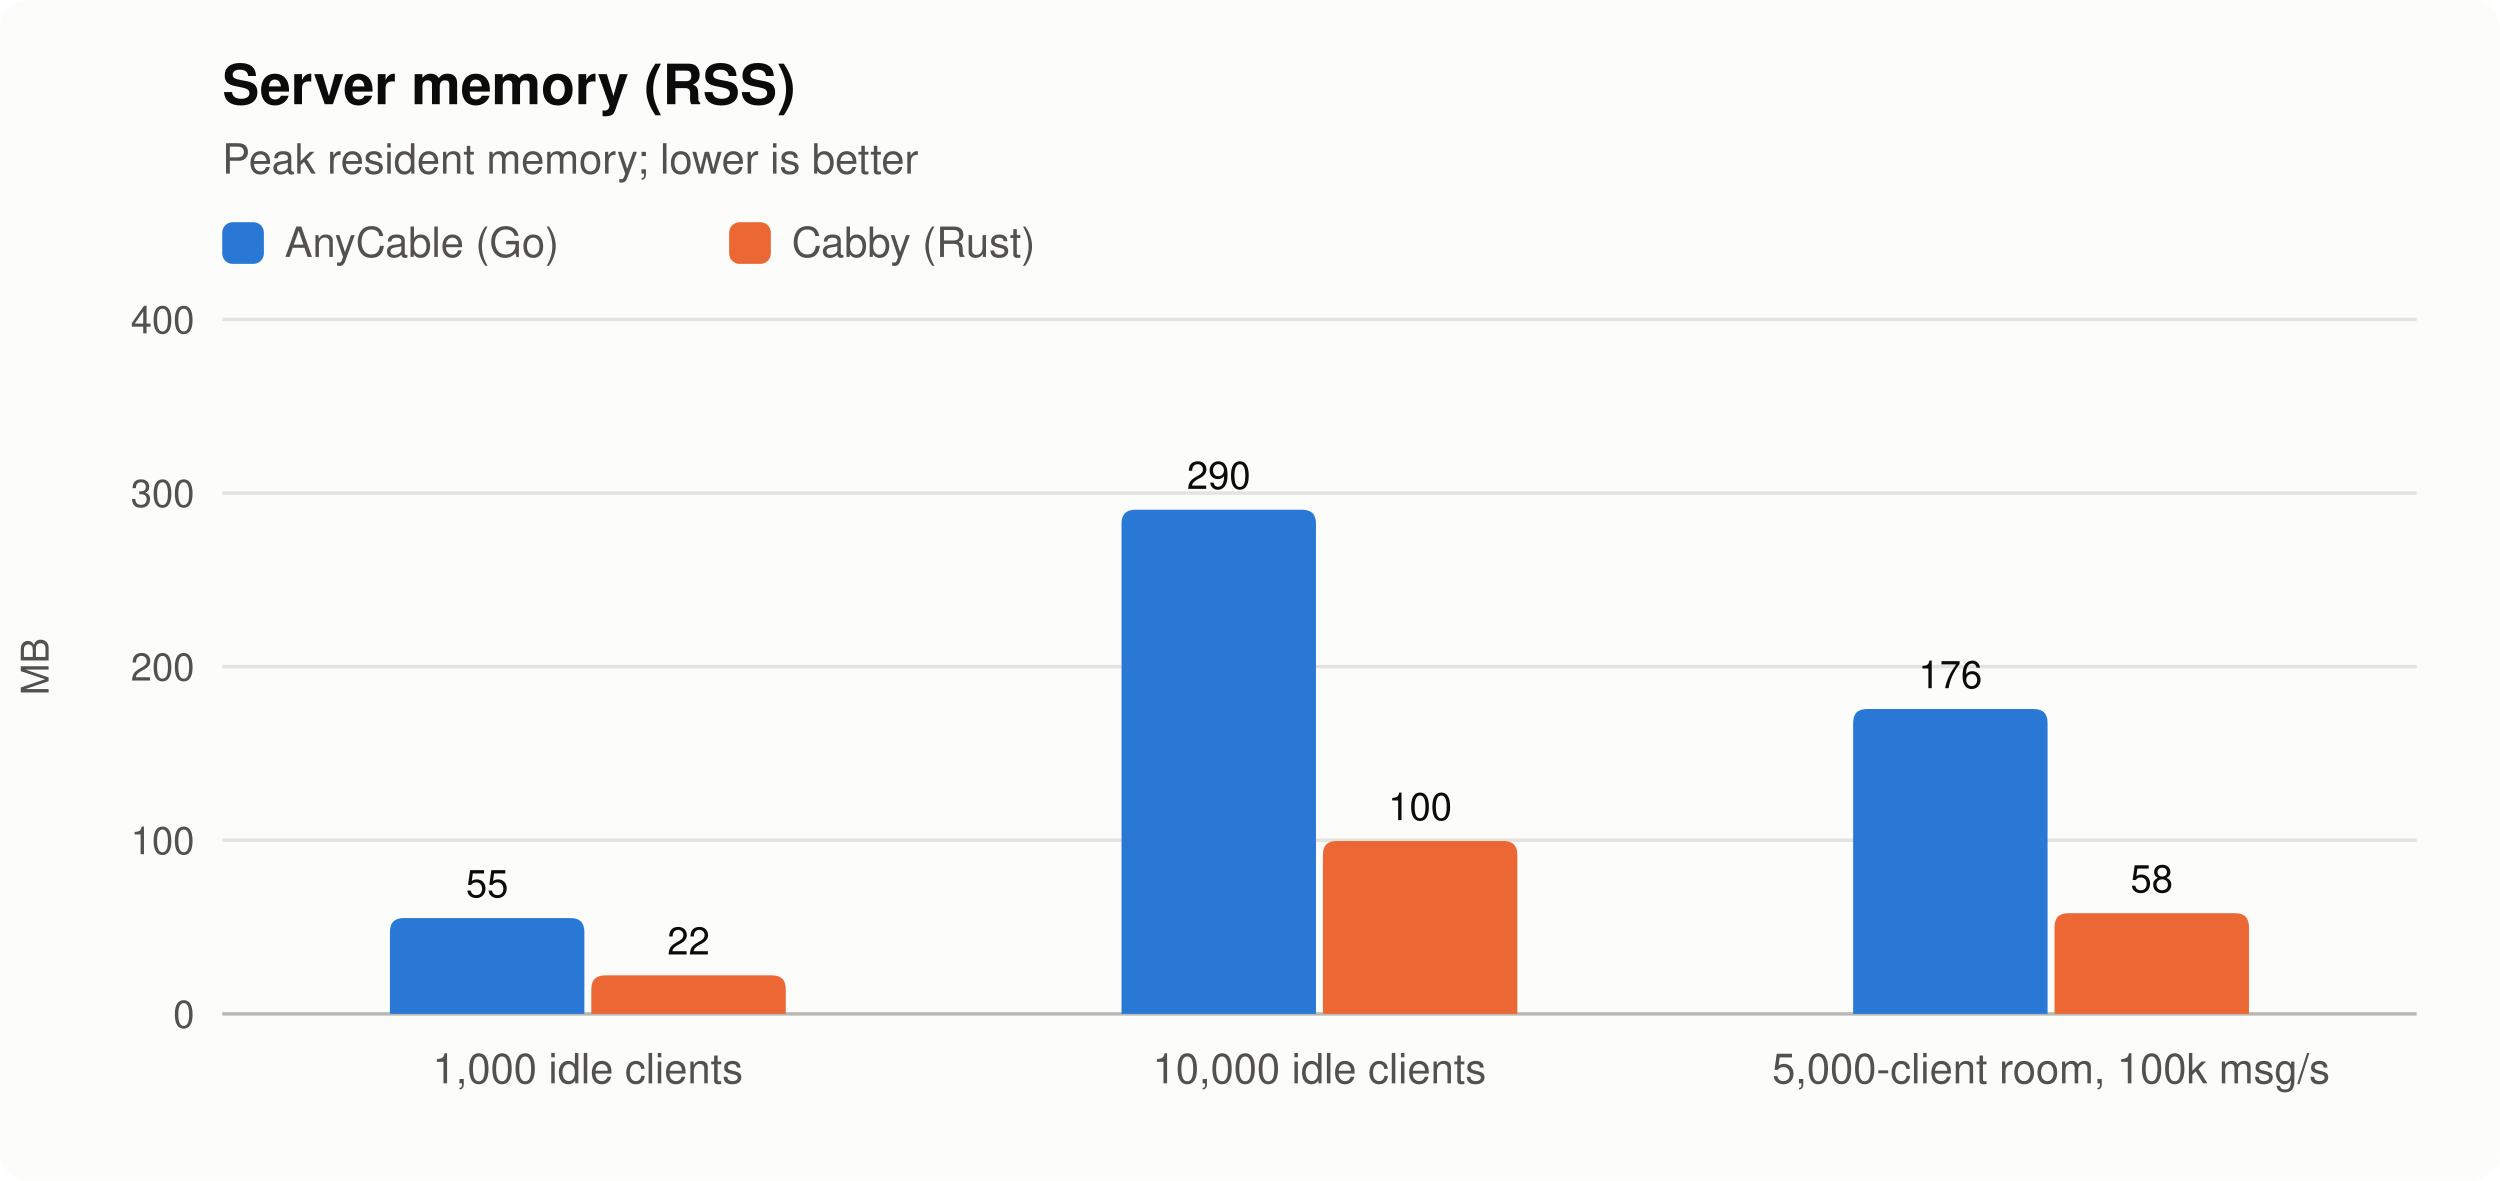
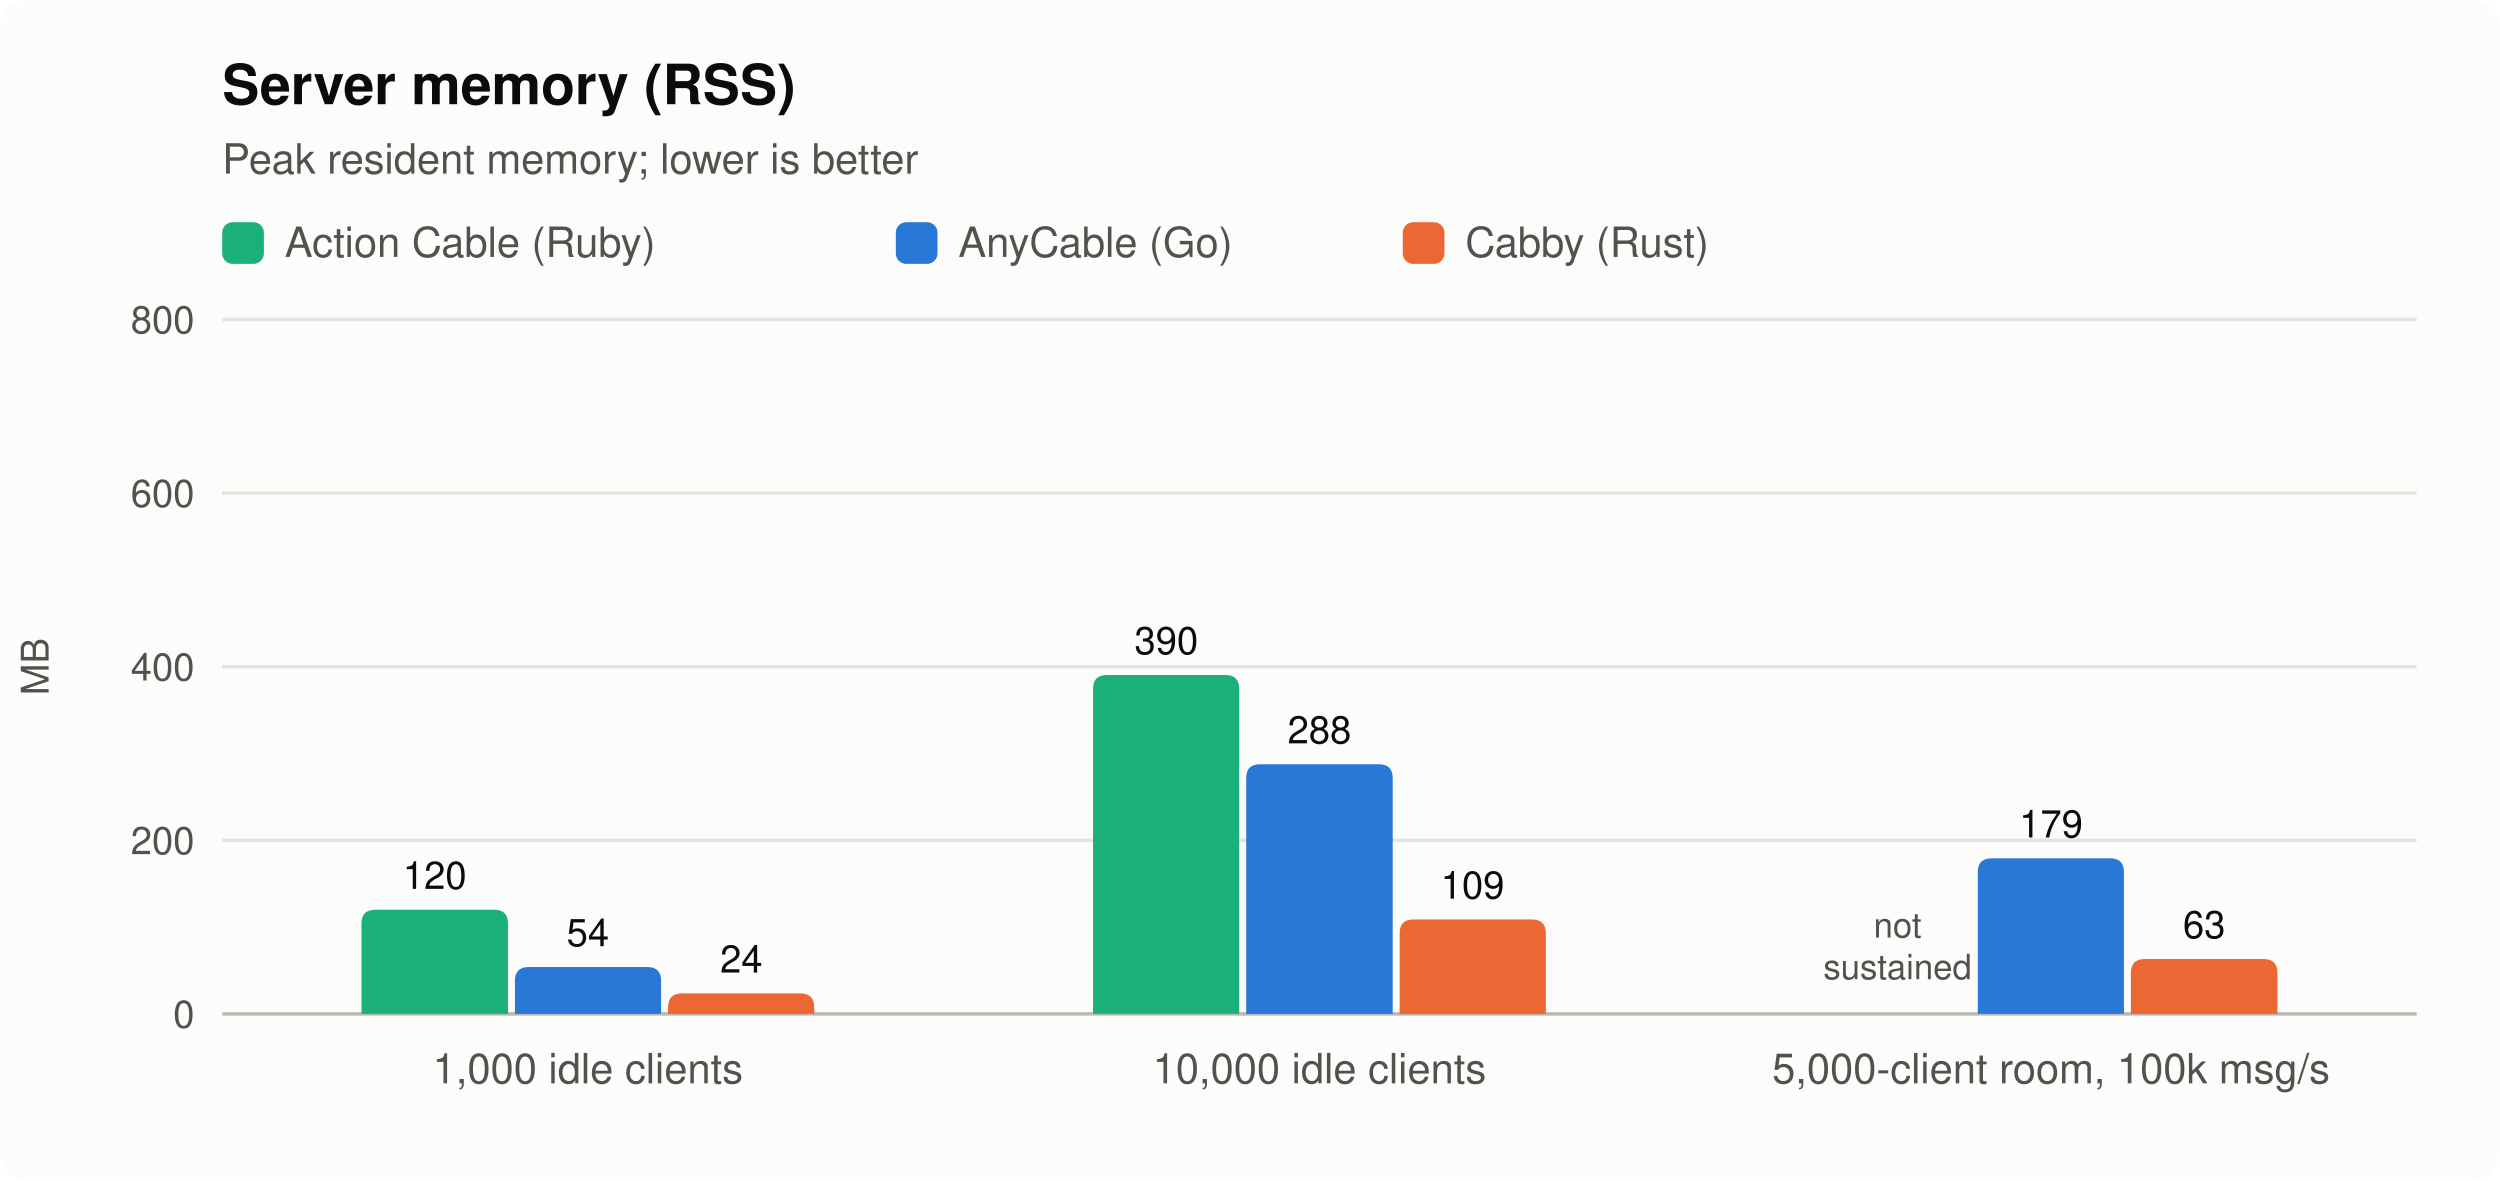
<svg xmlns="http://www.w3.org/2000/svg" viewBox="0 0 720 340" width="720" height="340" role="img" aria-labelledby="t d">
  <style>
-   .surface { fill: #fcfcfb; } .s0 { fill: #2a78d6; } .s1 { fill: #eb6834; }
+   .surface { fill: #fcfcfb; } .actioncable { fill: #1baf7a; } .anycable-go { fill: #2a78d6; } .cabby { fill: #eb6834; }
  .t1 { fill: #0b0b0b; } .t2 { fill: #52514e; } .grid { stroke: #e4e3df; } .axis { stroke: #b9b8b2; }
  @media (prefers-color-scheme: dark) {
-     .surface { fill: #1a1a19; } .s0 { fill: #3987e5; } .s1 { fill: #d95926; }
+     .surface { fill: #1a1a19; } .actioncable { fill: #199e70; } .anycable-go { fill: #3987e5; } .cabby { fill: #d95926; }
    .t1 { fill: #f0efec; } .t2 { fill: #c3c2b7; } .grid { stroke: #383835; } .axis { stroke: #5e5d58; }
  }
  text { font-family: -apple-system, BlinkMacSystemFont, "Segoe UI", Helvetica, Arial, sans-serif; }
</style>
  <rect class="surface" width="720" height="340" rx="8" />
  <text class="t1" x="64" y="30" font-size="16" font-weight="600">Server memory (RSS)</text>
  <text class="t2" x="64" y="50" font-size="12">Peak resident memory; lower is better</text>
-   <rect class="s0" x="64" y="64" width="12" height="12" rx="3" />
-   <text class="t2" x="82" y="74" font-size="12">AnyCable (Go)</text>
-   <rect class="s1" x="210" y="64" width="12" height="12" rx="3" />
-   <text class="t2" x="228" y="74" font-size="12">Cabby (Rust)</text>
+   <rect class="actioncable" x="64" y="64" width="12" height="12" rx="3" />
+   <text class="t2" x="82" y="74" font-size="12">Action Cable (Ruby)</text>
+   <rect class="anycable-go" x="258" y="64" width="12" height="12" rx="3" />
+   <text class="t2" x="276" y="74" font-size="12">AnyCable (Go)</text>
+   <rect class="cabby" x="404" y="64" width="12" height="12" rx="3" />
+   <text class="t2" x="422" y="74" font-size="12">Cabby (Rust)</text>
  <line class="axis" x1="64" x2="696" y1="292.0" y2="292.0" stroke-width="1" />
  <text class="t2" x="56" y="296.0" font-size="11" text-anchor="end">0</text>
  <line class="grid" x1="64" x2="696" y1="242.0" y2="242.0" stroke-width="1" />
-   <text class="t2" x="56" y="246.0" font-size="11" text-anchor="end">100</text>
+   <text class="t2" x="56" y="246.0" font-size="11" text-anchor="end">200</text>
  <line class="grid" x1="64" x2="696" y1="192.0" y2="192.0" stroke-width="1" />
-   <text class="t2" x="56" y="196.0" font-size="11" text-anchor="end">200</text>
+   <text class="t2" x="56" y="196.0" font-size="11" text-anchor="end">400</text>
  <line class="grid" x1="64" x2="696" y1="142.0" y2="142.0" stroke-width="1" />
-   <text class="t2" x="56" y="146.0" font-size="11" text-anchor="end">300</text>
+   <text class="t2" x="56" y="146.0" font-size="11" text-anchor="end">600</text>
  <line class="grid" x1="64" x2="696" y1="92.0" y2="92.0" stroke-width="1" />
-   <text class="t2" x="56" y="96.0" font-size="11" text-anchor="end">400</text>
+   <text class="t2" x="56" y="96.0" font-size="11" text-anchor="end">800</text>
  <text class="t2" x="14" y="192" font-size="11" transform="rotate(-90 14 192)" text-anchor="middle">MB</text>
-   <path class="s0" d="M112.3,292.0 V268.4 Q112.3,264.4 116.3,264.4 H164.3 Q168.3,264.4 168.3,268.4 V292.0 Z" />
-   <text class="t1" x="140.3" y="258.4" font-size="11" text-anchor="middle">55</text>
-   <path class="s1" d="M170.3,292.0 V284.9 Q170.3,280.9 174.3,280.9 H222.3 Q226.3,280.9 226.3,284.9 V292.0 Z" />
-   <text class="t1" x="198.3" y="274.9" font-size="11" text-anchor="middle">22</text>
+   <path class="actioncable" d="M104.1,292.0 V266.0 Q104.1,262.0 108.1,262.0 H142.3 Q146.3,262.0 146.3,266.0 V292.0 Z" />
+   <text class="t1" x="125.2" y="256.0" font-size="11" text-anchor="middle">120</text>
+   <path class="anycable-go" d="M148.3,292.0 V282.5 Q148.3,278.5 152.3,278.5 H186.4 Q190.4,278.5 190.4,282.5 V292.0 Z" />
+   <text class="t1" x="169.3" y="272.5" font-size="11" text-anchor="middle">54</text>
+   <path class="cabby" d="M192.4,292.0 V290.1 Q192.4,286.1 196.4,286.1 H230.5 Q234.5,286.1 234.5,290.1 V292.0 Z" />
+   <text class="t1" x="213.5" y="280.1" font-size="11" text-anchor="middle">24</text>
  <text class="t2" x="169.3" y="312" font-size="12" text-anchor="middle">1,000 idle clients</text>
-   <path class="s0" d="M323.0,292.0 V150.8 Q323.0,146.8 327.0,146.8 H375.0 Q379.0,146.8 379.0,150.8 V292.0 Z" />
-   <text class="t1" x="351.0" y="140.8" font-size="11" text-anchor="middle">290</text>
-   <path class="s1" d="M381.0,292.0 V246.2 Q381.0,242.2 385.0,242.2 H433.0 Q437.0,242.2 437.0,246.2 V292.0 Z" />
-   <text class="t1" x="409.0" y="236.2" font-size="11" text-anchor="middle">100</text>
+   <path class="actioncable" d="M314.8,292.0 V198.4 Q314.8,194.4 318.8,194.4 H352.9 Q356.9,194.4 356.9,198.4 V292.0 Z" />
+   <text class="t1" x="335.9" y="188.4" font-size="11" text-anchor="middle">390</text>
+   <path class="anycable-go" d="M358.9,292.0 V224.1 Q358.9,220.1 362.9,220.1 H397.1 Q401.1,220.1 401.1,224.1 V292.0 Z" />
+   <text class="t1" x="380.0" y="214.1" font-size="11" text-anchor="middle">288</text>
+   <path class="cabby" d="M403.1,292.0 V268.8 Q403.1,264.8 407.1,264.8 H441.2 Q445.2,264.8 445.2,268.8 V292.0 Z" />
+   <text class="t1" x="424.1" y="258.8" font-size="11" text-anchor="middle">109</text>
  <text class="t2" x="380.0" y="312" font-size="12" text-anchor="middle">10,000 idle clients</text>
-   <path class="s0" d="M533.7,292.0 V208.2 Q533.7,204.2 537.7,204.2 H585.7 Q589.7,204.2 589.7,208.2 V292.0 Z" />
-   <text class="t1" x="561.7" y="198.2" font-size="11" text-anchor="middle">176</text>
-   <path class="s1" d="M591.7,292.0 V267.0 Q591.7,263.0 595.7,263.0 H643.7 Q647.7,263.0 647.7,267.0 V292.0 Z" />
-   <text class="t1" x="619.7" y="257.0" font-size="11" text-anchor="middle">58</text>
+   <text class="t2" x="546.5" y="270.0" font-size="10" text-anchor="middle">not</text>
+   <text class="t2" x="546.5" y="282.0" font-size="10" text-anchor="middle">sustained</text>
+   <path class="anycable-go" d="M569.6,292.0 V251.2 Q569.6,247.2 573.6,247.2 H607.7 Q611.7,247.2 611.7,251.2 V292.0 Z" />
+   <text class="t1" x="590.7" y="241.2" font-size="11" text-anchor="middle">179</text>
+   <path class="cabby" d="M613.7,292.0 V280.2 Q613.7,276.2 617.7,276.2 H651.9 Q655.9,276.2 655.9,280.2 V292.0 Z" />
+   <text class="t1" x="634.8" y="270.2" font-size="11" text-anchor="middle">63</text>
  <text class="t2" x="590.7" y="312" font-size="12" text-anchor="middle">5,000-client room, 100k msg/s</text>
</svg>
